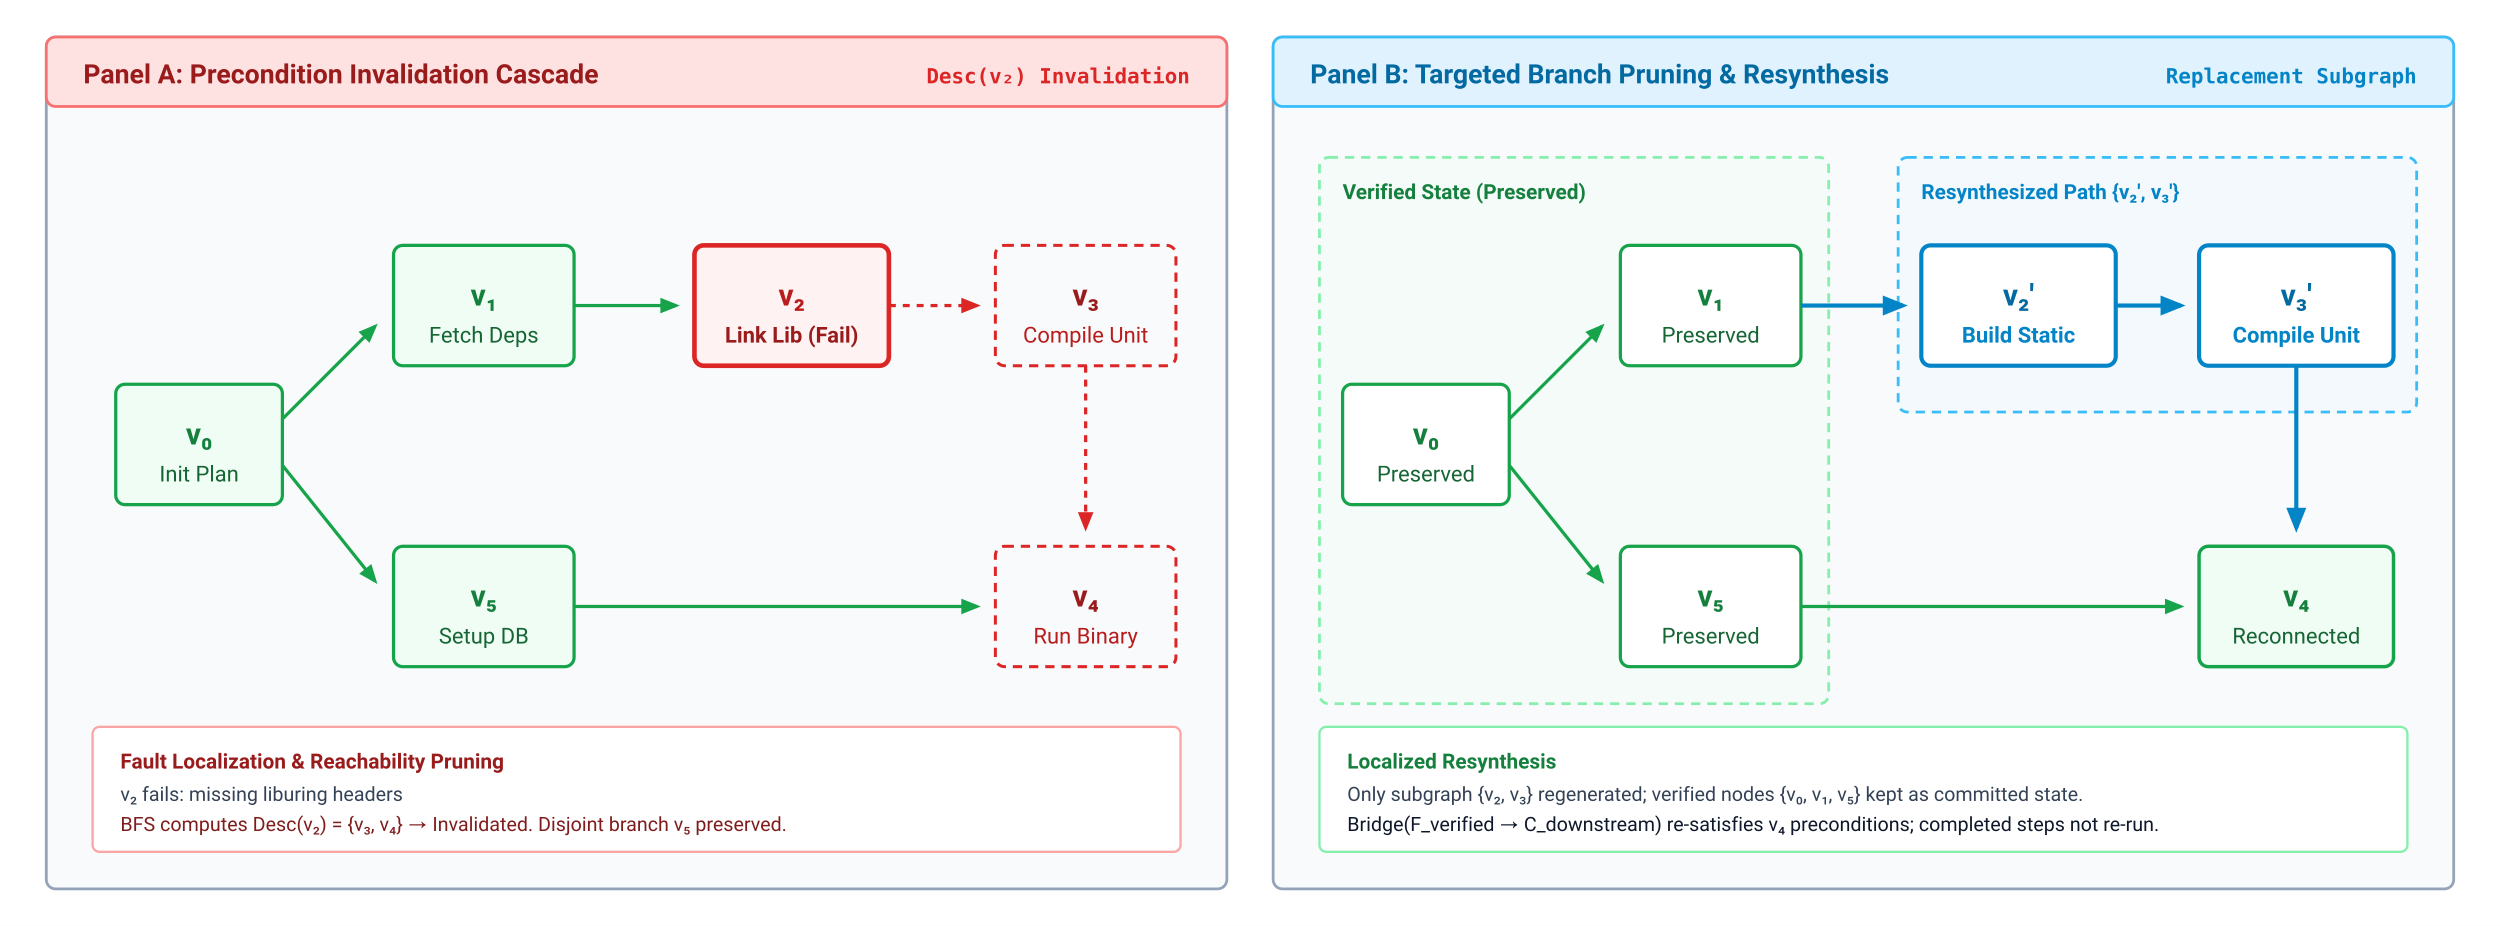
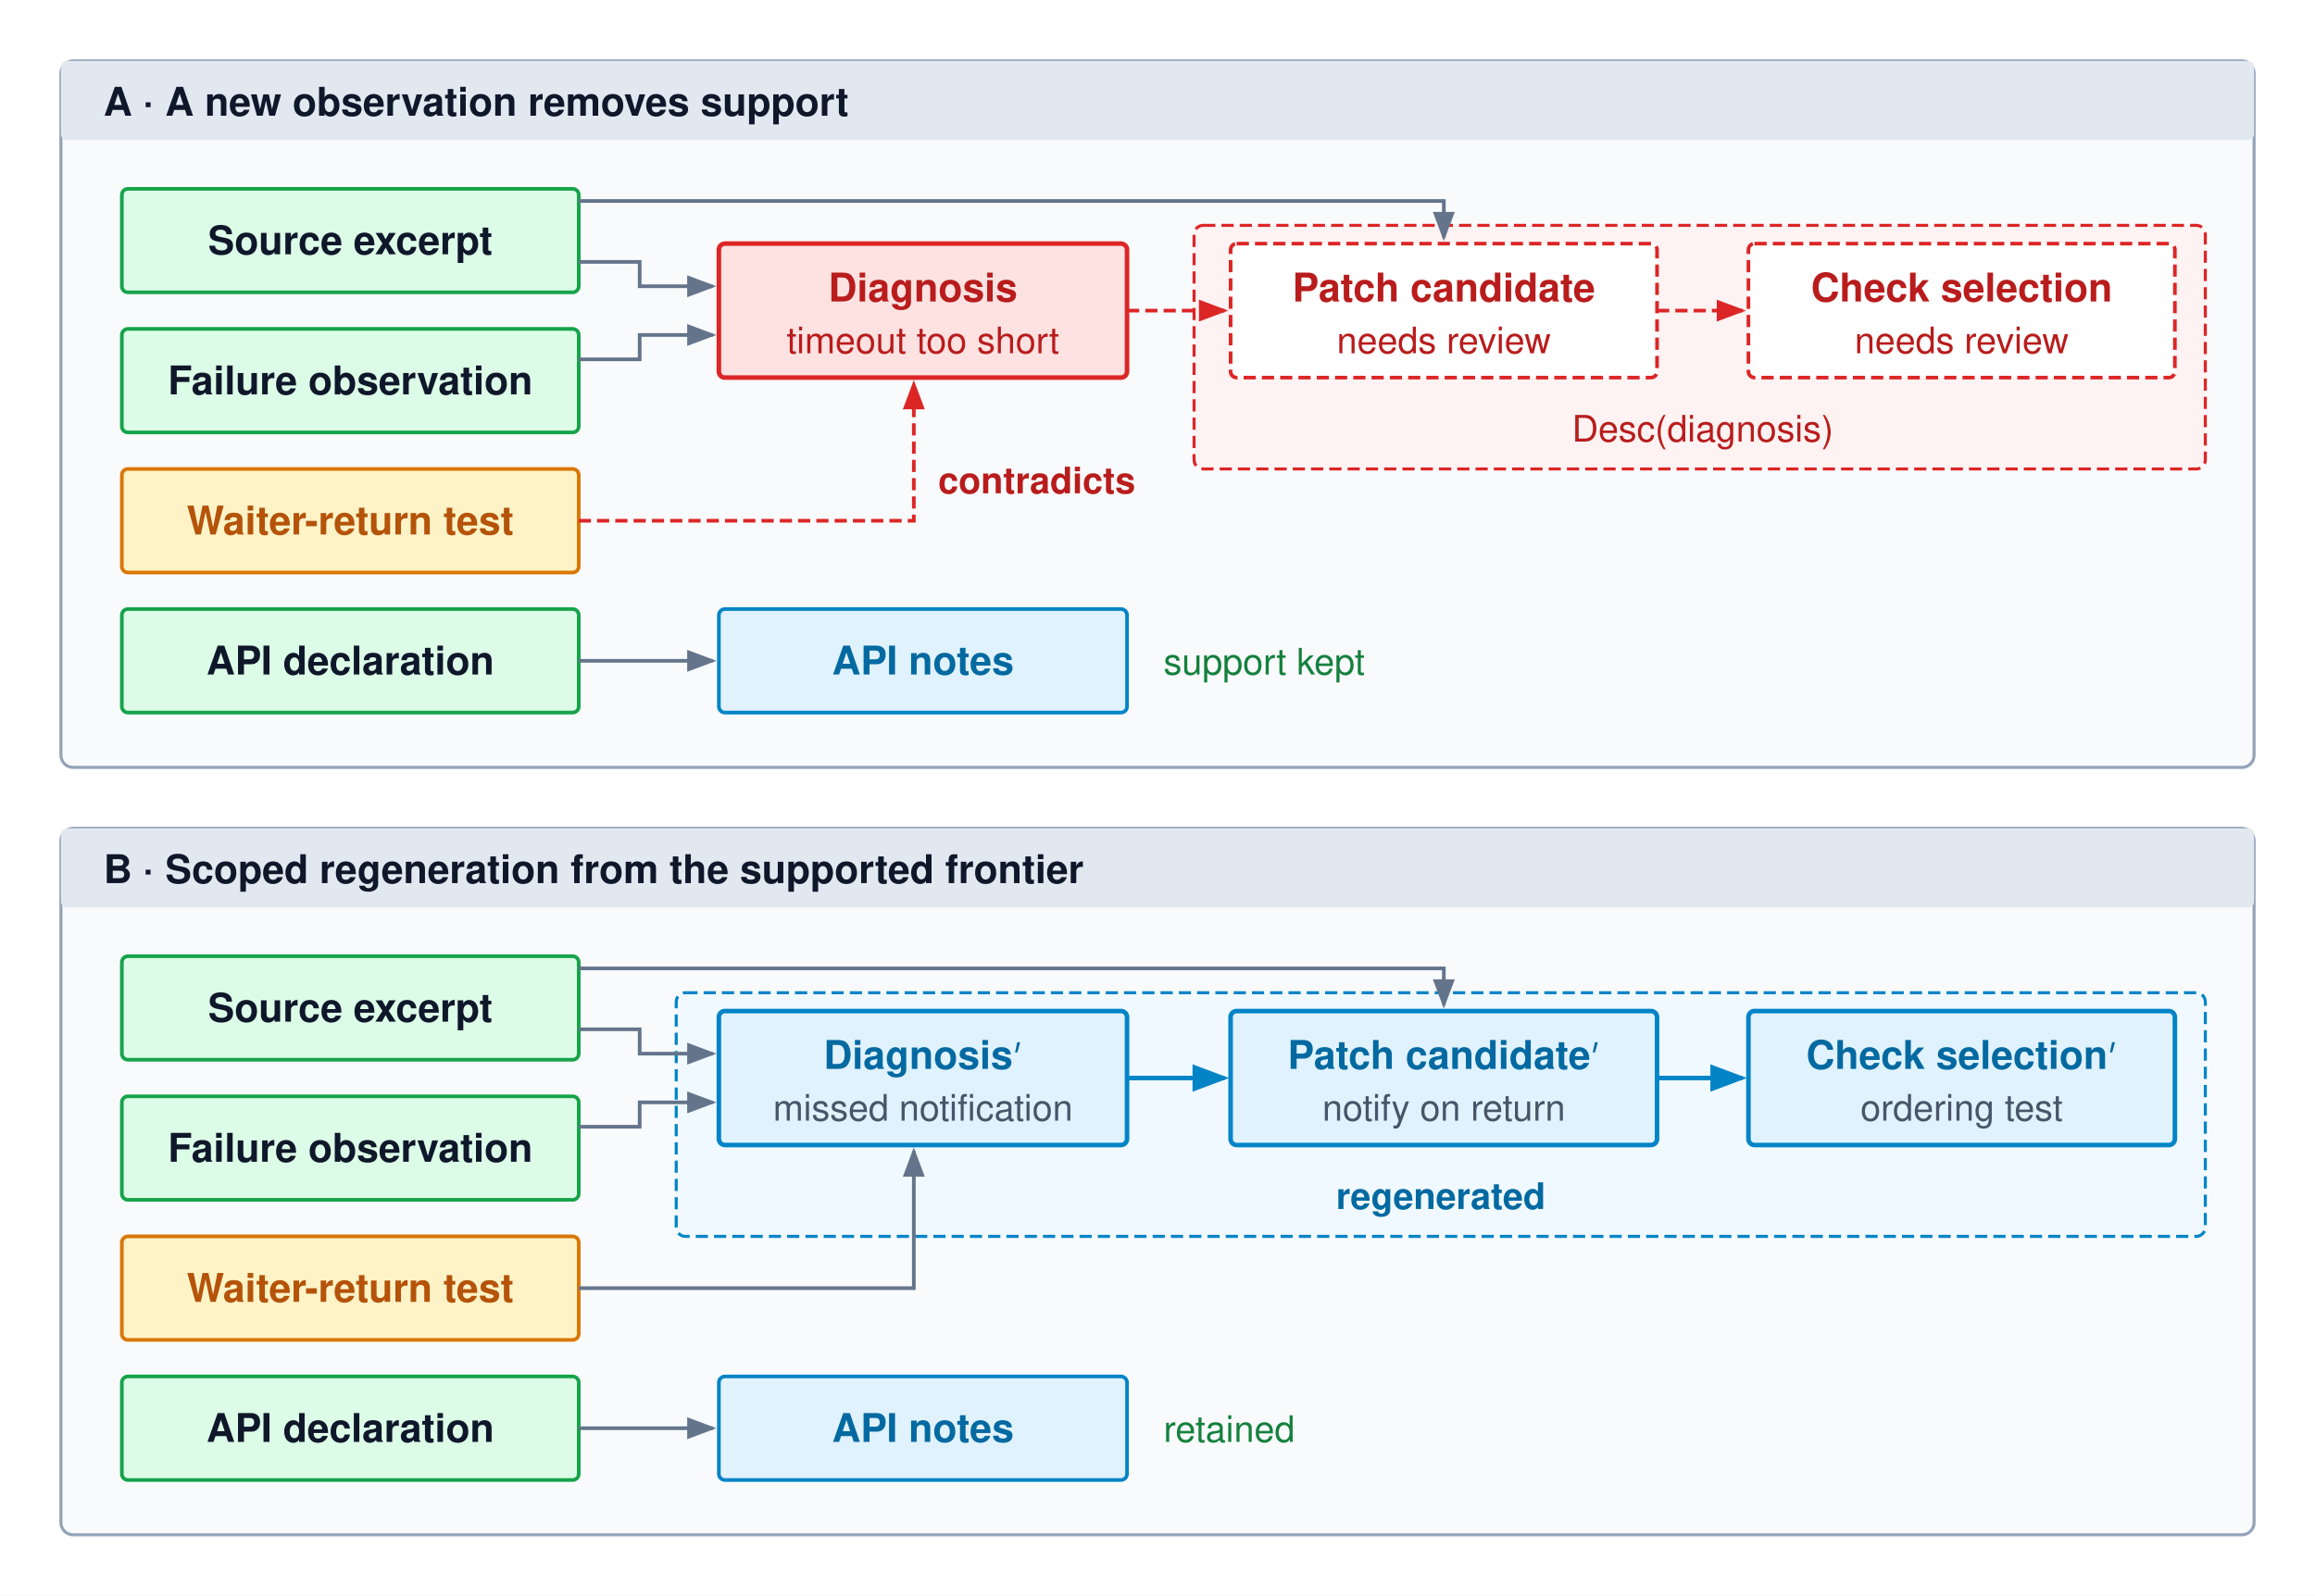
- <svg xmlns="http://www.w3.org/2000/svg" viewBox="0 0 1080 400" width="100%" height="100%" font-family="system-ui, -apple-system, 'Segoe UI', Roboto, Helvetica, Arial, sans-serif">
+ <svg xmlns="http://www.w3.org/2000/svg" viewBox="0 0 760 524" font-family="Helvetica Neue, Helvetica, Arial, sans-serif">
  <defs>
-     <style>
-       .panel-hdr { font-size: 11.5px; font-weight: 700; }
-       .node-lbl { font-size: 13px; font-weight: 700; text-anchor: middle; }
-       .node-sub { font-size: 9.5px; text-anchor: middle; }
-       .tag-lbl { font-size: 8.5px; font-weight: 600; font-family: ui-monospace, Menlo, Consolas, monospace; }
-     </style>
-     <marker id="arr-green" viewBox="0 0 10 10" refX="8" refY="5" markerWidth="6" markerHeight="6" orient="auto">
-       <path d="M 0 1 L 10 5 L 0 9 z" fill="#16a34a" />
+     <marker id="arr-gray" markerWidth="8" markerHeight="6" refX="7" refY="3" orient="auto">
+       <path d="M0,0 L8,3 L0,6 Z" fill="#64748b" />
    </marker>
-     <marker id="arr-red" viewBox="0 0 10 10" refX="8" refY="5" markerWidth="6" markerHeight="6" orient="auto">
-       <path d="M 0 1 L 10 5 L 0 9 z" fill="#dc2626" />
+     <marker id="arr-red" markerWidth="8" markerHeight="6" refX="7" refY="3" orient="auto">
+       <path d="M0,0 L8,3 L0,6 Z" fill="#dc2626" />
    </marker>
-     <marker id="arr-blue" viewBox="0 0 10 10" refX="8" refY="5" markerWidth="6" markerHeight="6" orient="auto">
-       <path d="M 0 1 L 10 5 L 0 9 z" fill="#0284c7" />
+     <marker id="arr-blue" markerWidth="8" markerHeight="6" refX="7" refY="3" orient="auto">
+       <path d="M0,0 L8,3 L0,6 Z" fill="#0284c7" />
    </marker>
  </defs>
-   <rect width="1080" height="400" fill="#ffffff" />
-   <g transform="translate(20, 16)">
-     <rect width="510" height="368" rx="4" fill="#f8fafc" stroke="#94a3b8" stroke-width="1.2" />
-     <rect width="510" height="30" rx="4" fill="#fee2e2" stroke="#f87171" stroke-width="1.2" />
-     <text x="16" y="20" class="panel-hdr" fill="#991b1b">Panel A: Precondition Invalidation Cascade</text>
-     <text x="494" y="20" font-size="9" font-family="ui-monospace, monospace" font-weight="700" fill="#dc2626" text-anchor="end">Desc(v₂) Invalidation</text>
-     <g transform="translate(30, 150)">
-       <rect width="72" height="52" rx="4" fill="#f0fdf4" stroke="#16a34a" stroke-width="1.4" />
-       <text x="36" y="26" class="node-lbl" fill="#15803d">v₀</text>
-       <text x="36" y="42" class="node-sub" fill="#166534">Init Plan</text>
-     </g>
-     <g transform="translate(150, 90)">
-       <rect width="78" height="52" rx="4" fill="#f0fdf4" stroke="#16a34a" stroke-width="1.4" />
-       <text x="39" y="26" class="node-lbl" fill="#15803d">v₁</text>
-       <text x="39" y="42" class="node-sub" fill="#166534">Fetch Deps</text>
-     </g>
-     <g transform="translate(150, 220)">
-       <rect width="78" height="52" rx="4" fill="#f0fdf4" stroke="#16a34a" stroke-width="1.4" />
-       <text x="39" y="26" class="node-lbl" fill="#15803d">v₅</text>
-       <text x="39" y="42" class="node-sub" fill="#166534">Setup DB</text>
-     </g>
-     <g transform="translate(280, 90)">
-       <rect width="84" height="52" rx="4" fill="#fef2f2" stroke="#dc2626" stroke-width="2" />
-       <text x="42" y="26" class="node-lbl" fill="#b91c1c">v₂</text>
-       <text x="42" y="42" class="node-sub" font-weight="700" fill="#991b1b">Link Lib (Fail)</text>
-     </g>
-     <g transform="translate(410, 90)">
-       <rect width="78" height="52" rx="4" fill="#f8fafc" stroke="#dc2626" stroke-width="1.3" stroke-dasharray="4,3" />
-       <text x="39" y="26" class="node-lbl" fill="#991b1b">v₃</text>
-       <text x="39" y="42" class="node-sub" fill="#b91c1c">Compile Unit</text>
-     </g>
-     <g transform="translate(410, 220)">
-       <rect width="78" height="52" rx="4" fill="#f8fafc" stroke="#dc2626" stroke-width="1.3" stroke-dasharray="4,3" />
-       <text x="39" y="26" class="node-lbl" fill="#991b1b">v₄</text>
-       <text x="39" y="42" class="node-sub" fill="#b91c1c">Run Binary</text>
-     </g>
-     <path d="M 102,165 L 142,125" fill="none" stroke="#16a34a" stroke-width="1.4" marker-end="url(#arr-green)" />
-     <path d="M 102,185 L 142,235" fill="none" stroke="#16a34a" stroke-width="1.4" marker-end="url(#arr-green)" />
-     <line x1="228" y1="116" x2="272" y2="116" stroke="#16a34a" stroke-width="1.4" marker-end="url(#arr-green)" />
-     <line x1="364" y1="116" x2="402" y2="116" stroke="#dc2626" stroke-width="1.4" stroke-dasharray="3,3" marker-end="url(#arr-red)" />
-     <path d="M 449,142 L 449,212" fill="none" stroke="#dc2626" stroke-width="1.4" stroke-dasharray="3,3" marker-end="url(#arr-red)" />
-     <line x1="228" y1="246" x2="402" y2="246" stroke="#16a34a" stroke-width="1.4" marker-end="url(#arr-green)" />
-     <g transform="translate(20, 298)">
-       <rect width="470" height="54" rx="3" fill="#ffffff" stroke="#fca5a5" stroke-width="1" />
-       <text x="12" y="18" font-size="9" font-weight="700" fill="#991b1b">Fault Localization &amp; Reachability Pruning</text>
-       <text x="12" y="32" font-size="8.5" fill="#334155">v₂ fails: missing liburing headers</text>
-       <text x="12" y="45" font-size="8.5" fill="#7f1d1d">BFS computes Desc(v₂) = {v₃, v₄} → Invalidated. Disjoint branch v₅ preserved.</text>
-     </g>
-   </g>
-   <g transform="translate(550, 16)">
-     <rect width="510" height="368" rx="4" fill="#f8fafc" stroke="#94a3b8" stroke-width="1.2" />
-     <rect width="510" height="30" rx="4" fill="#e0f2fe" stroke="#38bdf8" stroke-width="1.2" />
-     <text x="16" y="20" class="panel-hdr" fill="#0369a1">Panel B: Targeted Branch Pruning &amp; Resynthesis</text>
-     <text x="494" y="20" font-size="9" font-family="ui-monospace, monospace" font-weight="700" fill="#0284c7" text-anchor="end">Replacement Subgraph</text>
-     <rect x="20" y="52" width="220" height="236" rx="4" fill="#f0fdf4" fill-opacity="0.5" stroke="#86efac" stroke-width="1.2" stroke-dasharray="4,3" />
-     <text x="30" y="70" font-size="9" font-weight="700" fill="#15803d">Verified State (Preserved)</text>
-     <g transform="translate(30, 150)">
-       <rect width="72" height="52" rx="4" fill="#ffffff" stroke="#16a34a" stroke-width="1.4" />
-       <text x="36" y="26" class="node-lbl" fill="#15803d">v₀</text>
-       <text x="36" y="42" class="node-sub" fill="#166534">Preserved</text>
-     </g>
-     <g transform="translate(150, 90)">
-       <rect width="78" height="52" rx="4" fill="#ffffff" stroke="#16a34a" stroke-width="1.4" />
-       <text x="39" y="26" class="node-lbl" fill="#15803d">v₁</text>
-       <text x="39" y="42" class="node-sub" fill="#166534">Preserved</text>
-     </g>
-     <g transform="translate(150, 220)">
-       <rect width="78" height="52" rx="4" fill="#ffffff" stroke="#16a34a" stroke-width="1.4" />
-       <text x="39" y="26" class="node-lbl" fill="#15803d">v₅</text>
-       <text x="39" y="42" class="node-sub" fill="#166534">Preserved</text>
-     </g>
-     <rect x="270" y="52" width="224" height="110" rx="4" fill="#f0f9ff" fill-opacity="0.5" stroke="#38bdf8" stroke-width="1.2" stroke-dasharray="4,3" />
-     <text x="280" y="70" font-size="9" font-weight="700" fill="#0284c7">Resynthesized Path {v₂', v₃'}</text>
-     <g transform="translate(280, 90)">
-       <rect width="84" height="52" rx="4" fill="#ffffff" stroke="#0284c7" stroke-width="1.8" />
-       <text x="42" y="26" class="node-lbl" fill="#0369a1">v₂'</text>
-       <text x="42" y="42" class="node-sub" font-weight="600" fill="#0284c7">Build Static</text>
-     </g>
-     <g transform="translate(400, 90)">
-       <rect width="84" height="52" rx="4" fill="#ffffff" stroke="#0284c7" stroke-width="1.8" />
-       <text x="42" y="26" class="node-lbl" fill="#0369a1">v₃'</text>
-       <text x="42" y="42" class="node-sub" font-weight="600" fill="#0284c7">Compile Unit</text>
-     </g>
-     <g transform="translate(400, 220)">
-       <rect width="84" height="52" rx="4" fill="#f0fdf4" stroke="#16a34a" stroke-width="1.5" />
-       <text x="42" y="26" class="node-lbl" fill="#15803d">v₄</text>
-       <text x="42" y="42" class="node-sub" fill="#166534">Reconnected</text>
-     </g>
-     <path d="M 102,165 L 142,125" fill="none" stroke="#16a34a" stroke-width="1.4" marker-end="url(#arr-green)" />
-     <path d="M 102,185 L 142,235" fill="none" stroke="#16a34a" stroke-width="1.4" marker-end="url(#arr-green)" />
-     <line x1="228" y1="116" x2="272" y2="116" stroke="#0284c7" stroke-width="1.8" marker-end="url(#arr-blue)" />
-     <line x1="364" y1="116" x2="392" y2="116" stroke="#0284c7" stroke-width="1.8" marker-end="url(#arr-blue)" />
-     <path d="M 442,142 L 442,212" fill="none" stroke="#0284c7" stroke-width="1.8" marker-end="url(#arr-blue)" />
-     <line x1="228" y1="246" x2="392" y2="246" stroke="#16a34a" stroke-width="1.4" marker-end="url(#arr-green)" />
-     <g transform="translate(20, 298)">
-       <rect width="470" height="54" rx="3" fill="#ffffff" stroke="#86efac" stroke-width="1" />
-       <text x="12" y="18" font-size="9" font-weight="700" fill="#15803d">Localized Resynthesis</text>
-       <text x="12" y="32" font-size="8.5" fill="#334155">Only subgraph {v₂, v₃} regenerated; verified nodes {v₀, v₁, v₅} kept as committed state.</text>
-       <text x="12" y="45" font-size="8.5" fill="#0f172a">Bridge(F_verified → C_downstream) re-satisfies v₄ preconditions; completed steps not re-run.</text>
-     </g>
-   </g>
+   <rect width="760" height="524" fill="#ffffff" />
+   <rect x="20" y="20" width="720" height="232" rx="4" fill="#f8fafc" stroke="#94a3b8" stroke-width="1" />
+   <rect x="20" y="20" width="720" height="26" rx="2" fill="#e2e8f0" />
+   <text x="34" y="38" font-size="13" font-weight="700" fill="#0f172a">A · A new observation removes support</text>
+   <rect x="392" y="74" width="332" height="80" rx="3" fill="#fef2f2" stroke="#dc2626" stroke-width="1" stroke-dasharray="4,2" />
+   <text x="559" y="145" font-size="12" fill="#b91c1c" text-anchor="middle">Desc(diagnosis)</text>
+   <rect x="40" y="62" width="150" height="34" rx="2" fill="#dcfce7" stroke="#16a34a" stroke-width="1.2" />
+   <text x="115" y="83.5" font-size="13" font-weight="700" fill="#0f172a" text-anchor="middle">Source excerpt</text>
+   <rect x="40" y="108" width="150" height="34" rx="2" fill="#dcfce7" stroke="#16a34a" stroke-width="1.2" />
+   <text x="115" y="129.5" font-size="13" font-weight="700" fill="#0f172a" text-anchor="middle">Failure observation</text>
+   <rect x="40" y="154" width="150" height="34" rx="2" fill="#fef3c7" stroke="#d97706" stroke-width="1.2" />
+   <text x="115" y="175.5" font-size="13" font-weight="700" fill="#b45309" text-anchor="middle">Waiter-return test</text>
+   <rect x="40" y="200" width="150" height="34" rx="2" fill="#dcfce7" stroke="#16a34a" stroke-width="1.2" />
+   <text x="115" y="221.5" font-size="13" font-weight="700" fill="#0f172a" text-anchor="middle">API declaration</text>
+   <path d="M190,66 H474 V78" fill="none" stroke="#64748b" stroke-width="1.2" marker-end="url(#arr-gray)" />
+   <path d="M190,86 H210 V94 H234" fill="none" stroke="#64748b" stroke-width="1.2" marker-end="url(#arr-gray)" />
+   <path d="M190,118 H210 V110 H234" fill="none" stroke="#64748b" stroke-width="1.2" marker-end="url(#arr-gray)" />
+   <path d="M190,171 H300 V126" fill="none" stroke="#dc2626" stroke-width="1.2" stroke-dasharray="4,2" marker-end="url(#arr-red)" />
+   <text x="308" y="162" font-size="12" font-weight="700" fill="#b91c1c">contradicts</text>
+   <path d="M190,217 H234" fill="none" stroke="#64748b" stroke-width="1.2" marker-end="url(#arr-gray)" />
+   <rect x="236" y="80" width="134" height="44" rx="2" fill="#fee2e2" stroke="#dc2626" stroke-width="1.5" />
+   <text x="303" y="99" font-size="13" font-weight="700" fill="#b91c1c" text-anchor="middle">Diagnosis</text>
+   <text x="303" y="116" font-size="12" fill="#b91c1c" text-anchor="middle">timeout too short</text>
+   <path d="M370,102 H402" fill="none" stroke="#dc2626" stroke-width="1.2" stroke-dasharray="4,2" marker-end="url(#arr-red)" />
+   <rect x="404" y="80" width="140" height="44" rx="2" fill="#ffffff" stroke="#dc2626" stroke-width="1.2" stroke-dasharray="4,2" />
+   <text x="474" y="99" font-size="13" font-weight="700" fill="#b91c1c" text-anchor="middle">Patch candidate</text>
+   <text x="474" y="116" font-size="12" fill="#b91c1c" text-anchor="middle">needs review</text>
+   <path d="M544,102 H572" fill="none" stroke="#dc2626" stroke-width="1.2" stroke-dasharray="4,2" marker-end="url(#arr-red)" />
+   <rect x="574" y="80" width="140" height="44" rx="2" fill="#ffffff" stroke="#dc2626" stroke-width="1.2" stroke-dasharray="4,2" />
+   <text x="644" y="99" font-size="13" font-weight="700" fill="#b91c1c" text-anchor="middle">Check selection</text>
+   <text x="644" y="116" font-size="12" fill="#b91c1c" text-anchor="middle">needs review</text>
+   <rect x="236" y="200" width="134" height="34" rx="2" fill="#e0f2fe" stroke="#0284c7" stroke-width="1.2" />
+   <text x="303" y="221.5" font-size="13" font-weight="700" fill="#0369a1" text-anchor="middle">API notes</text>
+   <text x="382" y="221.5" font-size="12" fill="#15803d">support kept</text>
+   <rect x="20" y="272" width="720" height="232" rx="4" fill="#f8fafc" stroke="#94a3b8" stroke-width="1" />
+   <rect x="20" y="272" width="720" height="26" rx="2" fill="#e2e8f0" />
+   <text x="34" y="290" font-size="13" font-weight="700" fill="#0f172a">B · Scoped regeneration from the supported frontier</text>
+   <rect x="222" y="326" width="502" height="80" rx="3" fill="#f0f9ff" stroke="#0284c7" stroke-width="1" stroke-dasharray="4,2" />
+   <text x="473" y="397" font-size="12" font-weight="700" fill="#0369a1" text-anchor="middle">regenerated</text>
+   <rect x="40" y="314" width="150" height="34" rx="2" fill="#dcfce7" stroke="#16a34a" stroke-width="1.2" />
+   <text x="115" y="335.5" font-size="13" font-weight="700" fill="#0f172a" text-anchor="middle">Source excerpt</text>
+   <rect x="40" y="360" width="150" height="34" rx="2" fill="#dcfce7" stroke="#16a34a" stroke-width="1.2" />
+   <text x="115" y="381.5" font-size="13" font-weight="700" fill="#0f172a" text-anchor="middle">Failure observation</text>
+   <rect x="40" y="406" width="150" height="34" rx="2" fill="#fef3c7" stroke="#d97706" stroke-width="1.2" />
+   <text x="115" y="427.5" font-size="13" font-weight="700" fill="#b45309" text-anchor="middle">Waiter-return test</text>
+   <rect x="40" y="452" width="150" height="34" rx="2" fill="#dcfce7" stroke="#16a34a" stroke-width="1.2" />
+   <text x="115" y="473.5" font-size="13" font-weight="700" fill="#0f172a" text-anchor="middle">API declaration</text>
+   <path d="M190,318 H474 V330" fill="none" stroke="#64748b" stroke-width="1.2" marker-end="url(#arr-gray)" />
+   <path d="M190,338 H210 V346 H234" fill="none" stroke="#64748b" stroke-width="1.2" marker-end="url(#arr-gray)" />
+   <path d="M190,370 H210 V362 H234" fill="none" stroke="#64748b" stroke-width="1.2" marker-end="url(#arr-gray)" />
+   <path d="M190,423 H300 V378" fill="none" stroke="#64748b" stroke-width="1.2" marker-end="url(#arr-gray)" />
+   <path d="M190,469 H234" fill="none" stroke="#64748b" stroke-width="1.2" marker-end="url(#arr-gray)" />
+   <rect x="236" y="332" width="134" height="44" rx="2" fill="#e0f2fe" stroke="#0284c7" stroke-width="1.5" />
+   <text x="303" y="351" font-size="13" font-weight="700" fill="#0369a1" text-anchor="middle">Diagnosis′</text>
+   <text x="303" y="368" font-size="12" fill="#475569" text-anchor="middle">missed notification</text>
+   <path d="M370,354 H402" fill="none" stroke="#0284c7" stroke-width="1.5" marker-end="url(#arr-blue)" />
+   <rect x="404" y="332" width="140" height="44" rx="2" fill="#e0f2fe" stroke="#0284c7" stroke-width="1.5" />
+   <text x="474" y="351" font-size="13" font-weight="700" fill="#0369a1" text-anchor="middle">Patch candidate′</text>
+   <text x="474" y="368" font-size="12" fill="#475569" text-anchor="middle">notify on return</text>
+   <path d="M544,354 H572" fill="none" stroke="#0284c7" stroke-width="1.5" marker-end="url(#arr-blue)" />
+   <rect x="574" y="332" width="140" height="44" rx="2" fill="#e0f2fe" stroke="#0284c7" stroke-width="1.5" />
+   <text x="644" y="351" font-size="13" font-weight="700" fill="#0369a1" text-anchor="middle">Check selection′</text>
+   <text x="644" y="368" font-size="12" fill="#475569" text-anchor="middle">ordering test</text>
+   <rect x="236" y="452" width="134" height="34" rx="2" fill="#e0f2fe" stroke="#0284c7" stroke-width="1.2" />
+   <text x="303" y="473.5" font-size="13" font-weight="700" fill="#0369a1" text-anchor="middle">API notes</text>
+   <text x="382" y="473.5" font-size="12" fill="#15803d">retained</text>
</svg>
